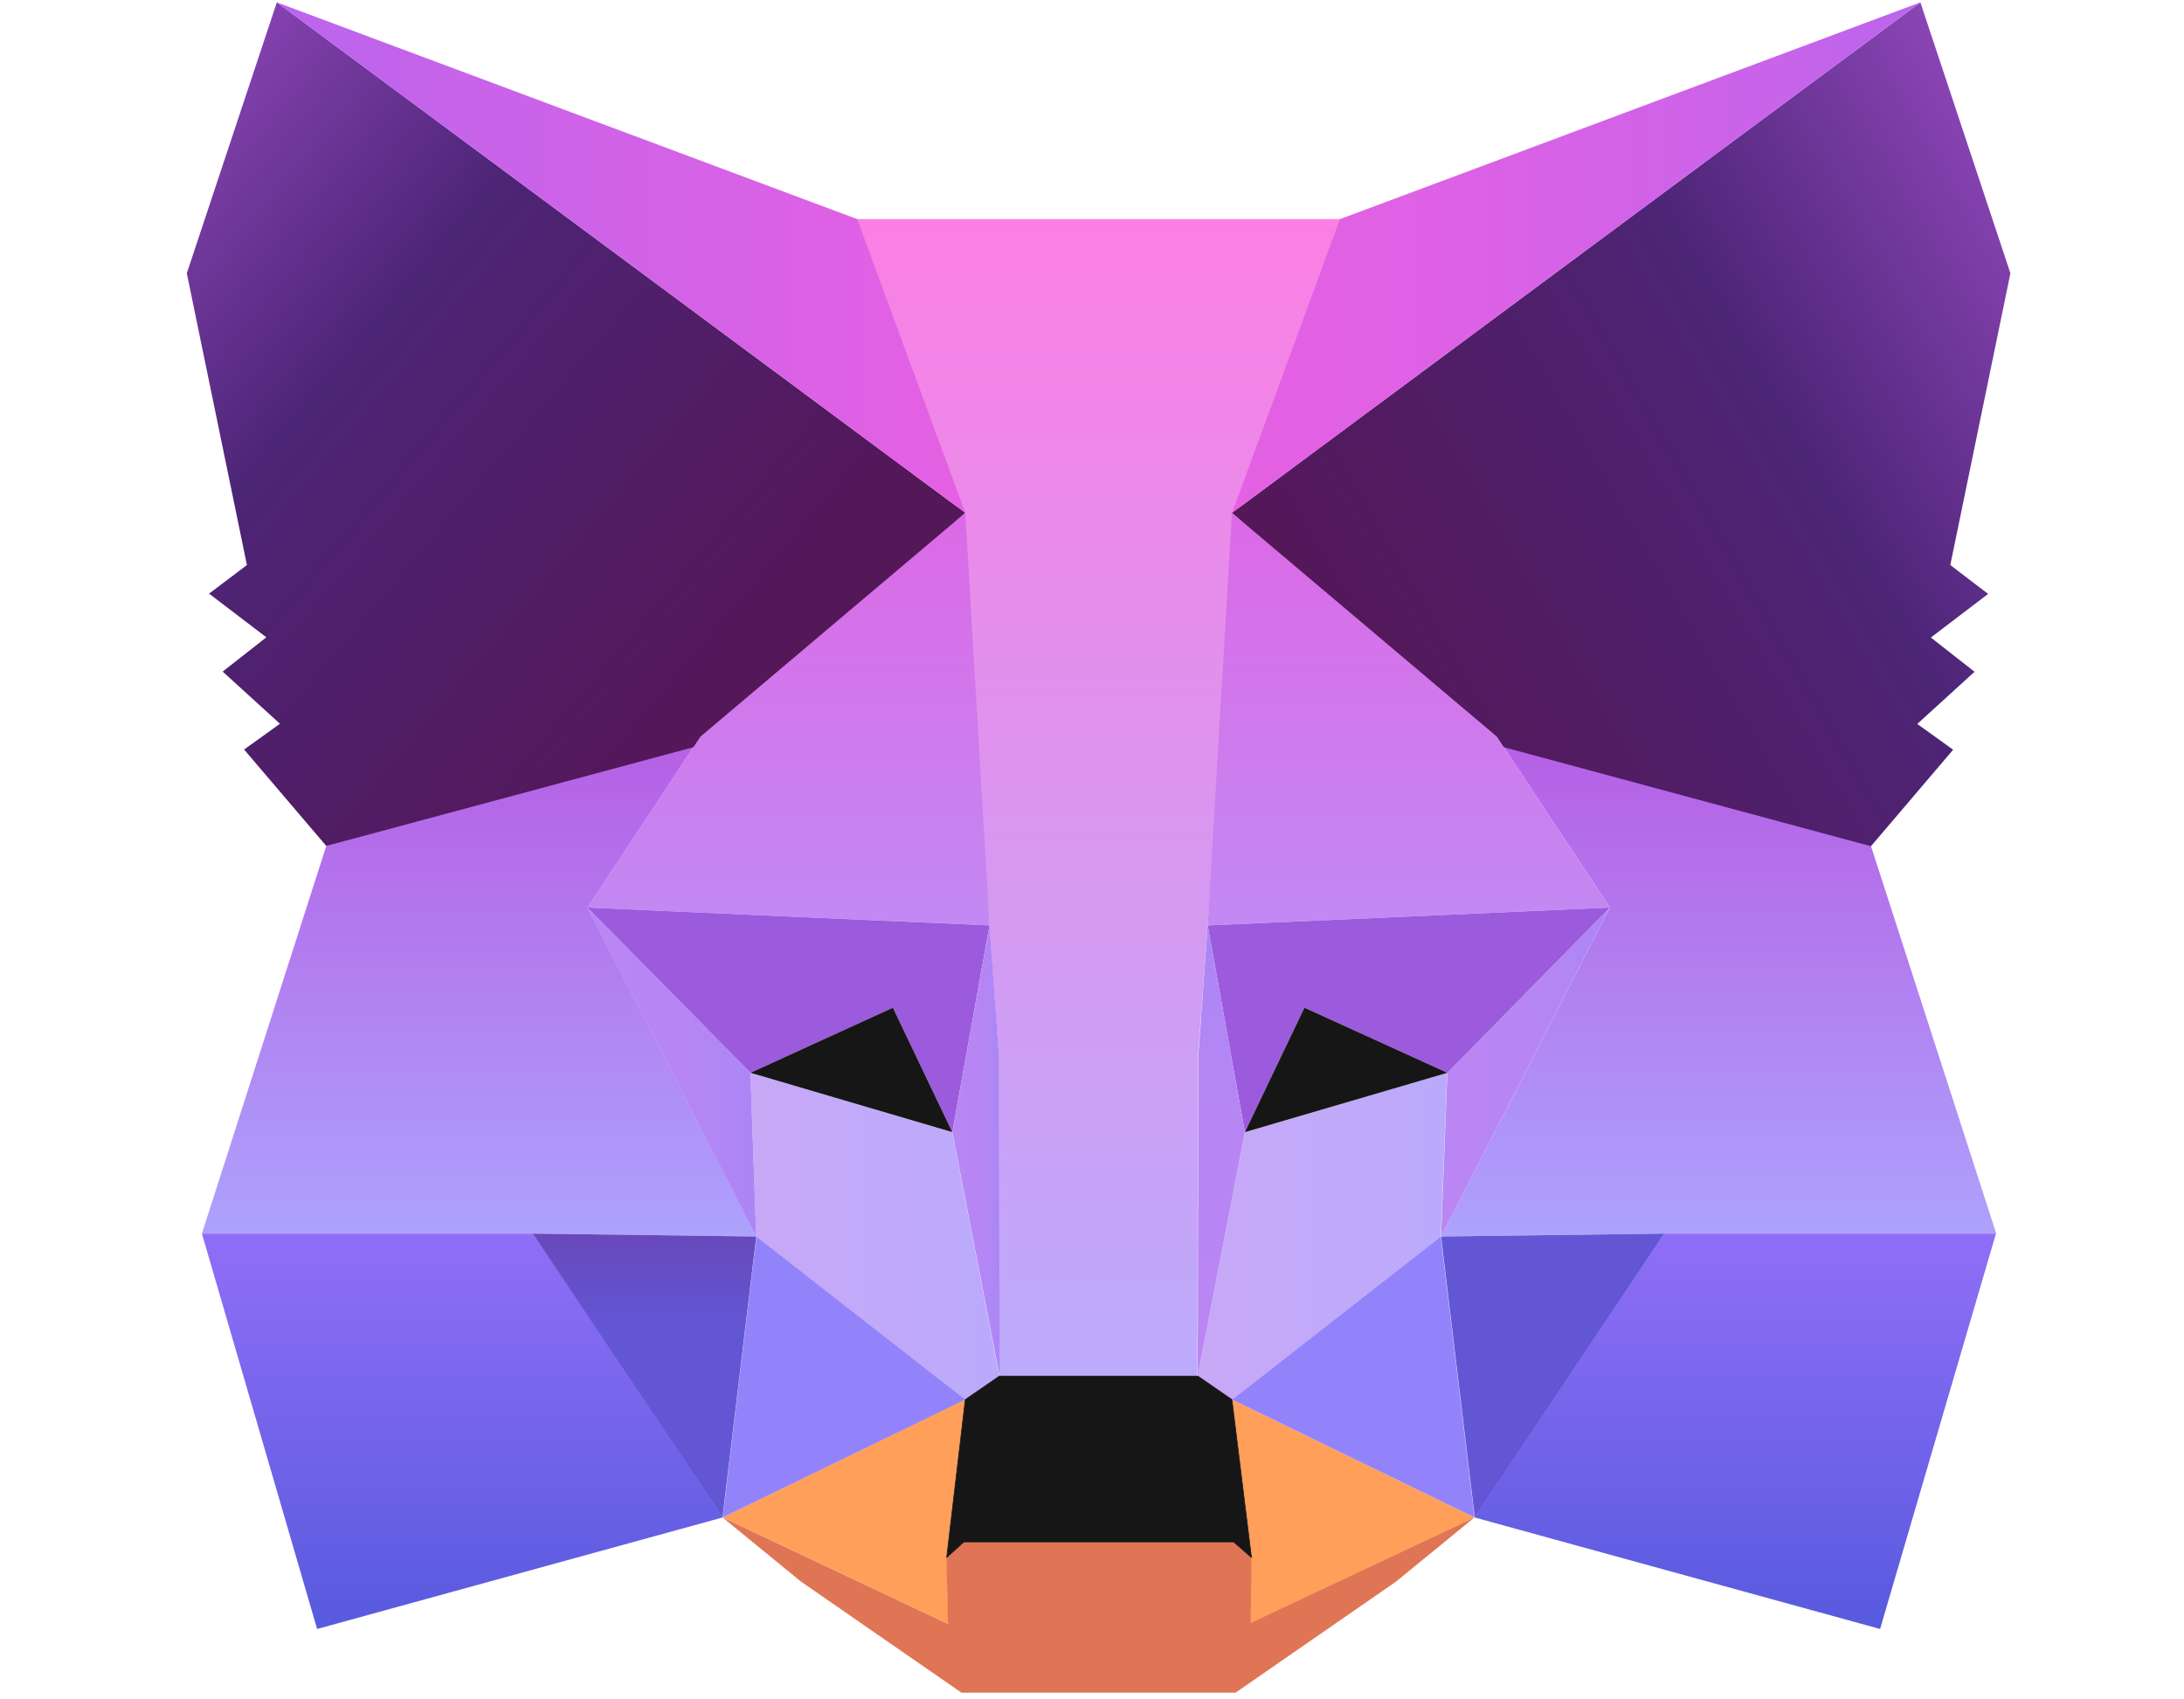
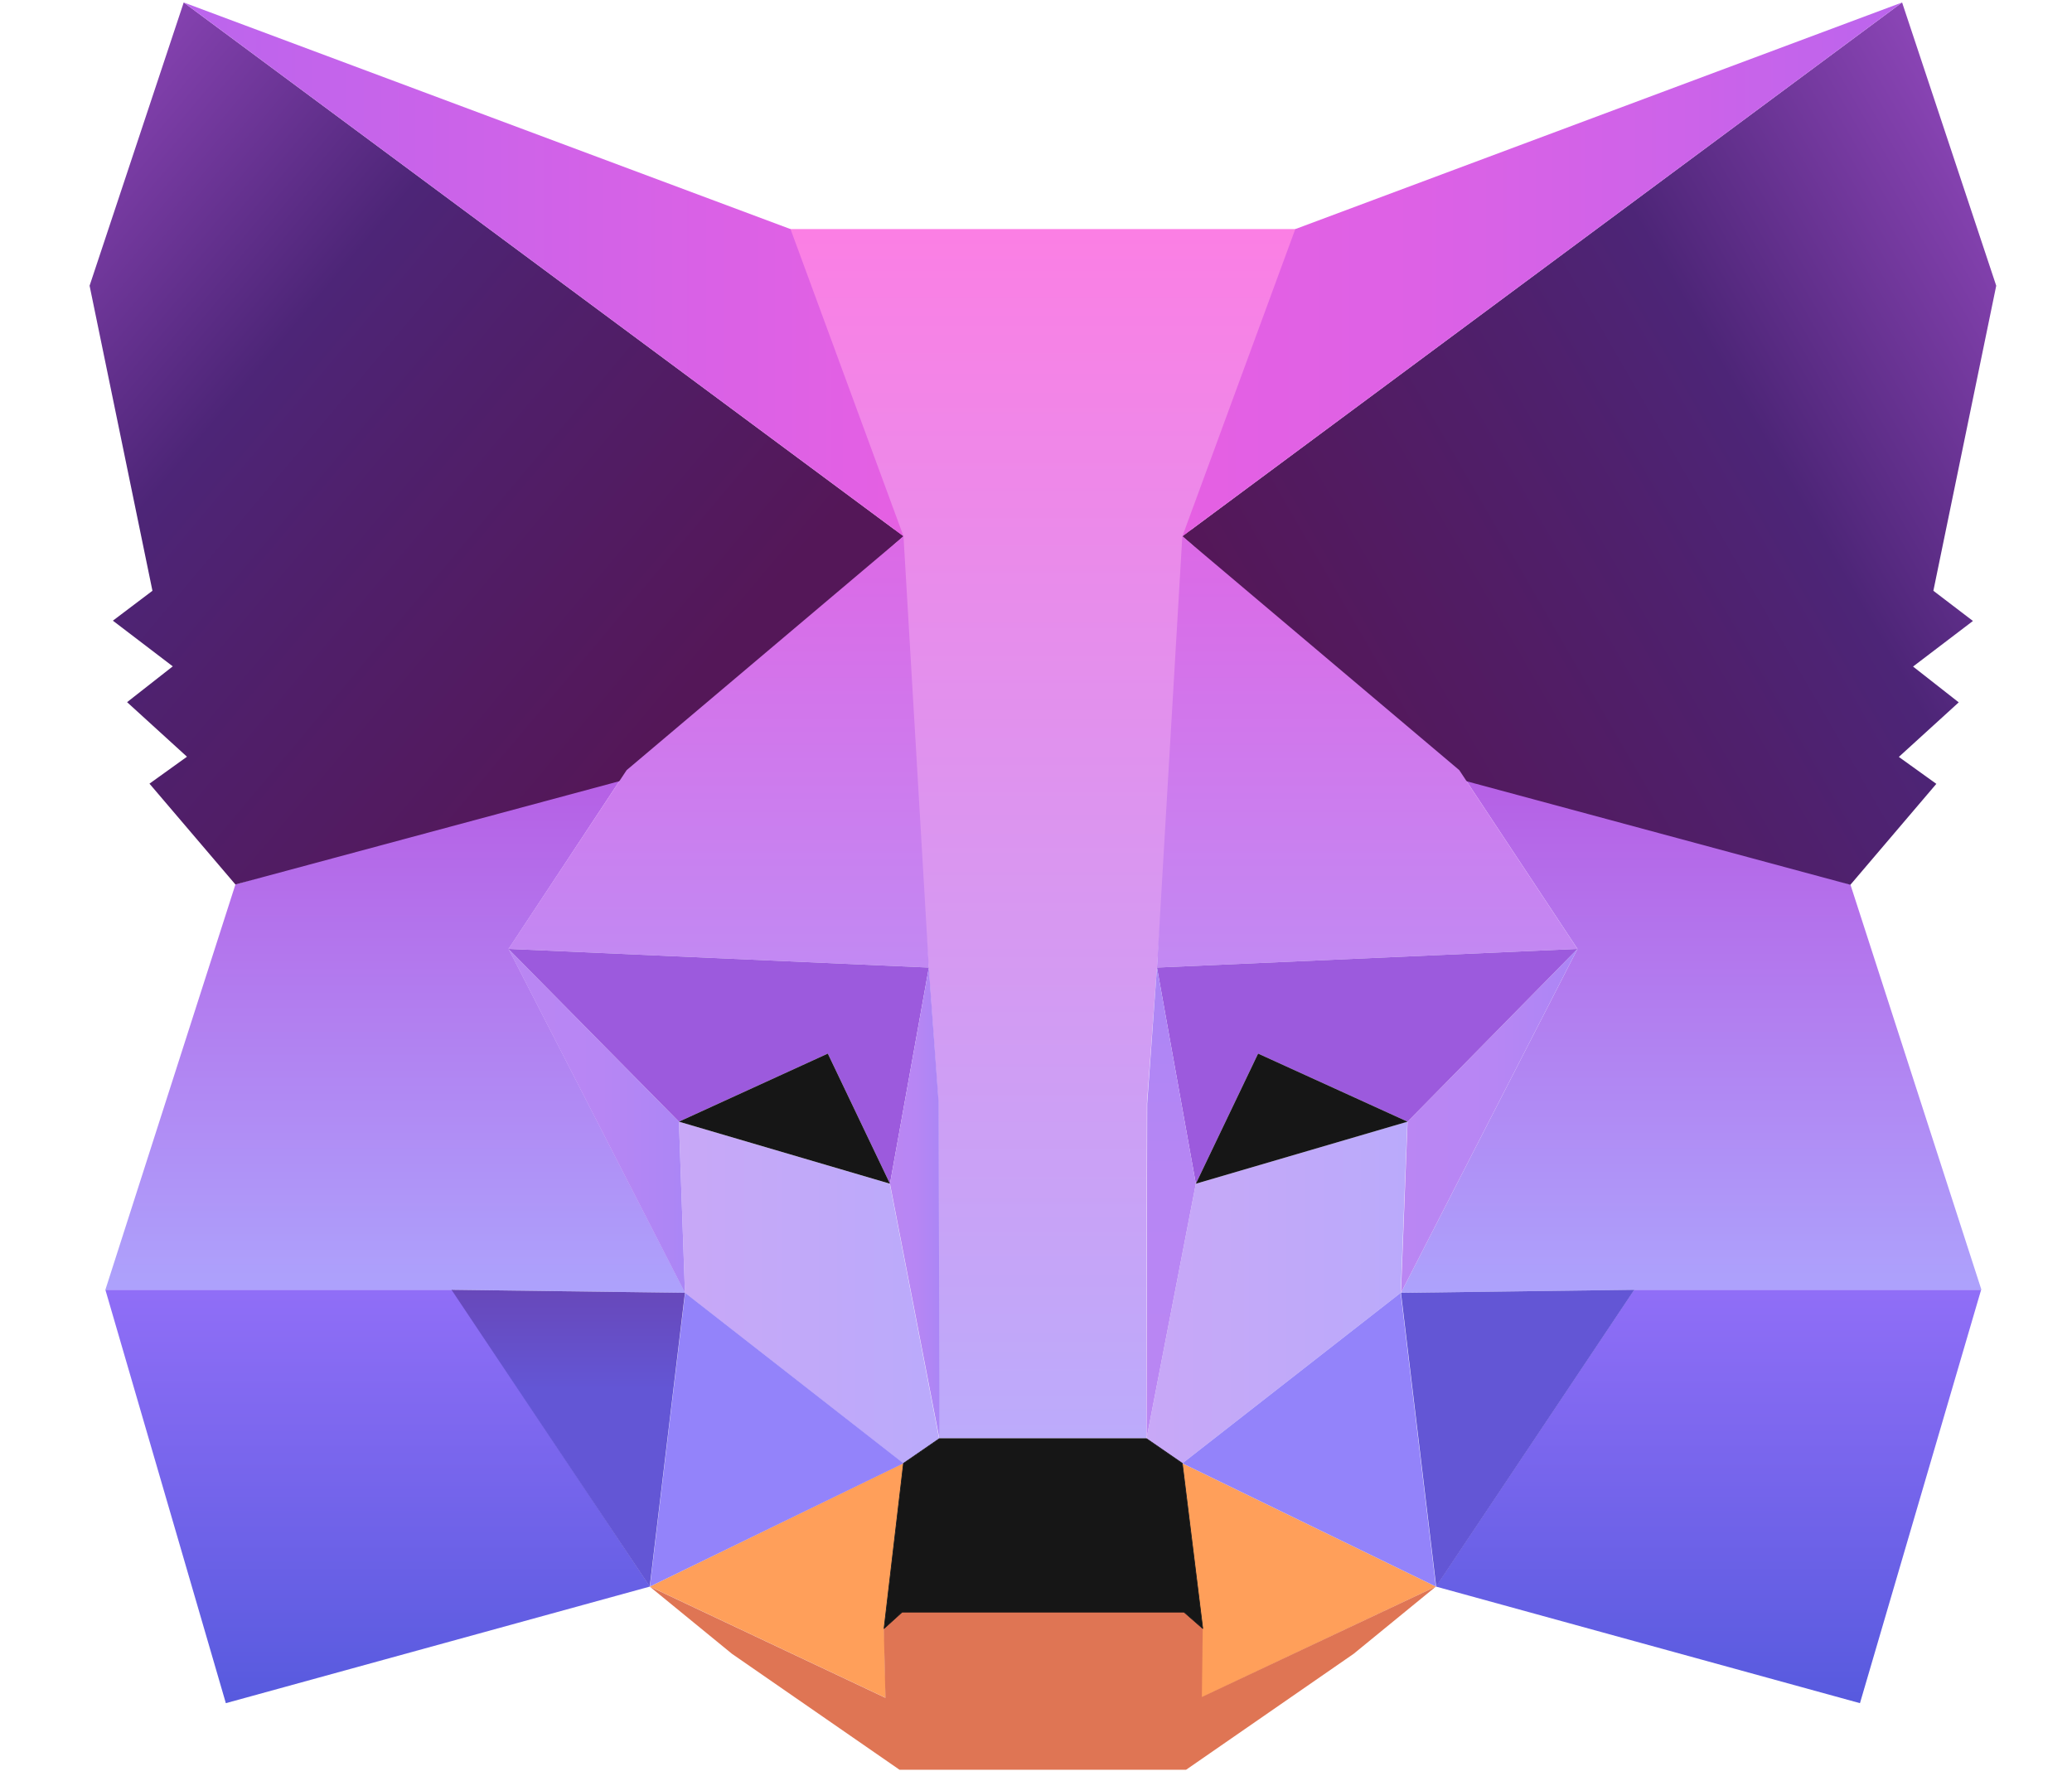
- <svg xmlns="http://www.w3.org/2000/svg" width="45" height="35" viewBox="0 0 21 18" fill="none">
+ <svg xmlns="http://www.w3.org/2000/svg" width="35" height="30" viewBox="0 0 21 18" fill="none">
  <path d="M11.726 9.807L12.044 5.435L13.339 2.322H7.799L9.094 5.435L9.412 9.807L9.511 11.186L9.518 14.579H11.617L11.624 11.186L11.726 9.807Z" fill="url(#paint0_linear_205_1983)" />
  <path d="M18.754 8.965L14.79 7.806L15.988 9.618L14.199 13.104L16.564 13.073H20.082L18.754 8.965Z" fill="url(#paint1_linear_205_1983)" />
  <path d="M6.351 7.806L2.386 8.965L1.068 13.073H4.585L6.944 13.104L5.155 9.618L6.351 7.806Z" fill="url(#paint2_linear_205_1983)" />
  <path d="M12.12 11.998L11.62 14.582L11.984 14.832L14.196 13.104L14.264 11.369L12.12 11.998Z" fill="url(#paint3_linear_205_1983)" />
  <path d="M6.881 11.369L6.942 13.104L9.154 14.832L9.518 14.582L9.018 11.998L6.881 11.369Z" fill="url(#paint4_linear_205_1983)" />
  <path d="M19.595 5.988L20.232 2.896L19.278 0.025L11.984 5.435L14.706 7.876L18.754 8.968L19.625 7.945L19.245 7.672L19.852 7.119L19.389 6.756L19.996 6.294L19.595 5.988Z" fill="url(#paint5_linear_205_1983)" />
  <path d="M1.545 5.988L0.908 2.896L1.862 0.025L9.157 5.435L6.434 7.876L2.386 8.965L1.515 7.943L1.895 7.67L1.288 7.117L1.751 6.754L1.144 6.291L1.545 5.988Z" fill="url(#paint6_linear_205_1983)" />
  <path d="M5.153 9.618L6.881 11.369L6.942 13.104L5.153 9.618Z" fill="url(#paint7_linear_205_1983)" />
  <path d="M15.988 9.618L14.199 13.104L14.266 11.369L15.988 9.618Z" fill="url(#paint8_linear_205_1983)" />
  <path d="M14.553 16.081L11.984 14.832L12.188 16.506L12.164 17.212L14.553 16.081Z" fill="#FF9F5A" />
  <path d="M6.587 16.081L8.976 17.209L8.96 16.504L9.157 14.829L6.587 16.081Z" fill="#FF9F5A" />
  <path d="M16.562 13.073L14.553 16.081L18.851 17.263L20.079 13.073H16.562Z" fill="url(#paint9_linear_205_1983)" />
  <path d="M1.068 13.073L2.289 17.263L6.587 16.081L4.585 13.073H1.068Z" fill="url(#paint10_linear_205_1983)" />
  <path d="M1.862 0.025L9.157 5.435L8.012 2.322L1.862 0.025Z" fill="url(#paint11_linear_205_1983)" />
  <path d="M13.128 2.322L11.984 5.435L19.278 0.025L13.128 2.322Z" fill="url(#paint12_linear_205_1983)" />
  <path d="M6.351 7.806L5.153 9.618L9.414 9.807L9.157 5.435L6.351 7.806Z" fill="url(#paint13_linear_205_1983)" />
  <path d="M14.79 7.806L11.983 5.435L11.726 9.807L15.988 9.618L14.79 7.806Z" fill="url(#paint14_linear_205_1983)" />
  <path d="M6.587 16.081L9.157 14.832L6.944 13.104L6.587 16.081Z" fill="#9383FA" />
  <path d="M11.984 14.832L14.553 16.081L14.196 13.104L11.984 14.832Z" fill="#9383FA" />
  <path d="M14.199 13.104L14.556 16.081L16.564 13.073L14.199 13.104Z" fill="url(#paint15_linear_205_1983)" />
  <path d="M6.942 13.104L6.585 16.081L4.576 13.073L6.942 13.104Z" fill="url(#paint16_linear_205_1983)" />
  <path d="M15.988 9.618L11.726 9.807L12.12 11.998L12.751 10.679L14.266 11.369L15.988 9.618Z" fill="#9C5ADD" />
  <path d="M6.881 11.369L8.39 10.679L9.02 11.998L9.414 9.807L5.153 9.618L6.881 11.369Z" fill="#9C5ADD" />
  <path d="M12.12 11.998L11.726 9.807L11.627 11.186L11.62 14.582L12.12 11.998Z" fill="url(#paint17_linear_205_1983)" />
  <path d="M9.02 11.998L9.521 14.582L9.514 11.186L9.414 9.807L9.02 11.998Z" fill="url(#paint18_linear_205_1983)" />
  <path d="M12.181 17.2L12.19 16.504L12 16.337H9.14L8.957 16.504L8.974 17.209L6.585 16.081L7.419 16.763L9.117 17.938H12.021L13.719 16.763L14.553 16.081L12.181 17.2Z" fill="#DF7554" />
  <path d="M11.983 14.832L11.62 14.582H9.52L9.157 14.832L8.96 16.506L9.143 16.34H12L12.19 16.506L11.983 14.832Z" fill="#161616" stroke="#161616" stroke-width="0.007" stroke-miterlimit="10" stroke-linejoin="round" />
  <path d="M12.751 10.679L12.12 11.998L14.266 11.369L12.751 10.679Z" fill="#161616" />
  <path d="M8.39 10.679L9.02 11.998L6.881 11.369L8.39 10.679Z" fill="#161616" />
  <defs>
    <linearGradient id="paint0_linear_205_1983" x1="10.57" y1="2.321" x2="10.57" y2="14.581" gradientUnits="userSpaceOnUse">
      <stop stop-color="#FB7FE4" />
      <stop offset="1" stop-color="#BCABFB" />
    </linearGradient>
    <linearGradient id="paint1_linear_205_1983" x1="17.139" y1="7.807" x2="17.139" y2="13.103" gradientUnits="userSpaceOnUse">
      <stop stop-color="#B65FE5" />
      <stop offset="1" stop-color="#ADA2FC" />
    </linearGradient>
    <linearGradient id="paint2_linear_205_1983" x1="4.005" y1="7.807" x2="4.005" y2="13.103" gradientUnits="userSpaceOnUse">
      <stop stop-color="#B65FE5" />
      <stop offset="1" stop-color="#ADA2FC" />
    </linearGradient>
    <linearGradient id="paint3_linear_205_1983" x1="11.62" y1="13.099" x2="14.266" y2="13.099" gradientUnits="userSpaceOnUse">
      <stop stop-color="#C8A8F7" />
      <stop offset="1" stop-color="#BAAAFB" />
    </linearGradient>
    <linearGradient id="paint4_linear_205_1983" x1="6.882" y1="13.099" x2="9.52" y2="13.099" gradientUnits="userSpaceOnUse">
      <stop stop-color="#C8A8F7" />
      <stop offset="1" stop-color="#BAAAFB" />
    </linearGradient>
    <linearGradient id="paint5_linear_205_1983" x1="13.334" y1="7.77" x2="21.144" y2="3.253" gradientUnits="userSpaceOnUse">
      <stop stop-color="#541758" />
      <stop offset="0.429" stop-color="#4F206C" />
      <stop offset="0.62" stop-color="#4D2577" />
      <stop offset="1" stop-color="#8B45B6" />
    </linearGradient>
    <linearGradient id="paint6_linear_205_1983" x1="6.402" y1="7.729" x2="-0.326" y2="2.074" gradientUnits="userSpaceOnUse">
      <stop stop-color="#541758" />
      <stop offset="0.429" stop-color="#4F206C" />
      <stop offset="0.62" stop-color="#4D2577" />
      <stop offset="1" stop-color="#8B45B6" />
    </linearGradient>
    <linearGradient id="paint7_linear_205_1983" x1="5.153" y1="11.36" x2="6.942" y2="11.36" gradientUnits="userSpaceOnUse">
      <stop stop-color="#BA86F3" />
      <stop offset="0.528" stop-color="#B786F4" />
      <stop offset="0.899" stop-color="#AE86F5" />
      <stop offset="1" stop-color="#AA86F6" />
    </linearGradient>
    <linearGradient id="paint8_linear_205_1983" x1="14.198" y1="11.36" x2="15.987" y2="11.36" gradientUnits="userSpaceOnUse">
      <stop stop-color="#BA86F3" />
      <stop offset="0.528" stop-color="#B786F4" />
      <stop offset="0.899" stop-color="#AE86F5" />
      <stop offset="1" stop-color="#AA86F6" />
    </linearGradient>
    <linearGradient id="paint9_linear_205_1983" x1="17.317" y1="13.073" x2="17.317" y2="17.263" gradientUnits="userSpaceOnUse">
      <stop stop-color="#906EF7" />
      <stop offset="1" stop-color="#575ADE" />
    </linearGradient>
    <linearGradient id="paint10_linear_205_1983" x1="3.827" y1="13.073" x2="3.827" y2="17.263" gradientUnits="userSpaceOnUse">
      <stop stop-color="#906EF7" />
      <stop offset="1" stop-color="#575ADE" />
    </linearGradient>
    <linearGradient id="paint11_linear_205_1983" x1="1.863" y1="2.73" x2="9.156" y2="2.73" gradientUnits="userSpaceOnUse">
      <stop stop-color="#BB65ED" />
      <stop offset="1" stop-color="#E560E3" />
    </linearGradient>
    <linearGradient id="paint12_linear_205_1983" x1="11.984" y1="2.73" x2="19.277" y2="2.73" gradientUnits="userSpaceOnUse">
      <stop stop-color="#E560E3" />
      <stop offset="0.295" stop-color="#DE61E5" />
      <stop offset="0.71" stop-color="#CC63E9" />
      <stop offset="1" stop-color="#BB65ED" />
    </linearGradient>
    <linearGradient id="paint13_linear_205_1983" x1="7.284" y1="5.435" x2="7.284" y2="9.807" gradientUnits="userSpaceOnUse">
      <stop stop-color="#DC69E6" />
      <stop offset="1" stop-color="#C289F3" />
    </linearGradient>
    <linearGradient id="paint14_linear_205_1983" x1="13.857" y1="5.435" x2="13.857" y2="9.807" gradientUnits="userSpaceOnUse">
      <stop stop-color="#DC69E6" />
      <stop offset="1" stop-color="#C289F3" />
    </linearGradient>
    <linearGradient id="paint15_linear_205_1983" x1="15.38" y1="9.239" x2="15.38" y2="17.035" gradientUnits="userSpaceOnUse">
      <stop stop-color="#6848BA" />
      <stop offset="0.336" stop-color="#6356D5" />
    </linearGradient>
    <linearGradient id="paint16_linear_205_1983" x1="5.76" y1="13.073" x2="5.76" y2="16.081" gradientUnits="userSpaceOnUse">
      <stop stop-color="#6848BA" />
      <stop offset="0.336" stop-color="#6356D5" />
    </linearGradient>
    <linearGradient id="paint17_linear_205_1983" x1="11.87" y1="14.581" x2="11.87" y2="9.807" gradientUnits="userSpaceOnUse">
      <stop stop-color="#BA86F3" />
      <stop offset="0.528" stop-color="#B786F4" />
      <stop offset="0.899" stop-color="#AE86F5" />
      <stop offset="1" stop-color="#AA86F6" />
    </linearGradient>
    <linearGradient id="paint18_linear_205_1983" x1="9.02" y1="12.194" x2="9.52" y2="12.194" gradientUnits="userSpaceOnUse">
      <stop stop-color="#BA86F3" />
      <stop offset="0.528" stop-color="#B786F4" />
      <stop offset="0.899" stop-color="#AE86F5" />
      <stop offset="1" stop-color="#AA86F6" />
    </linearGradient>
  </defs>
</svg>
